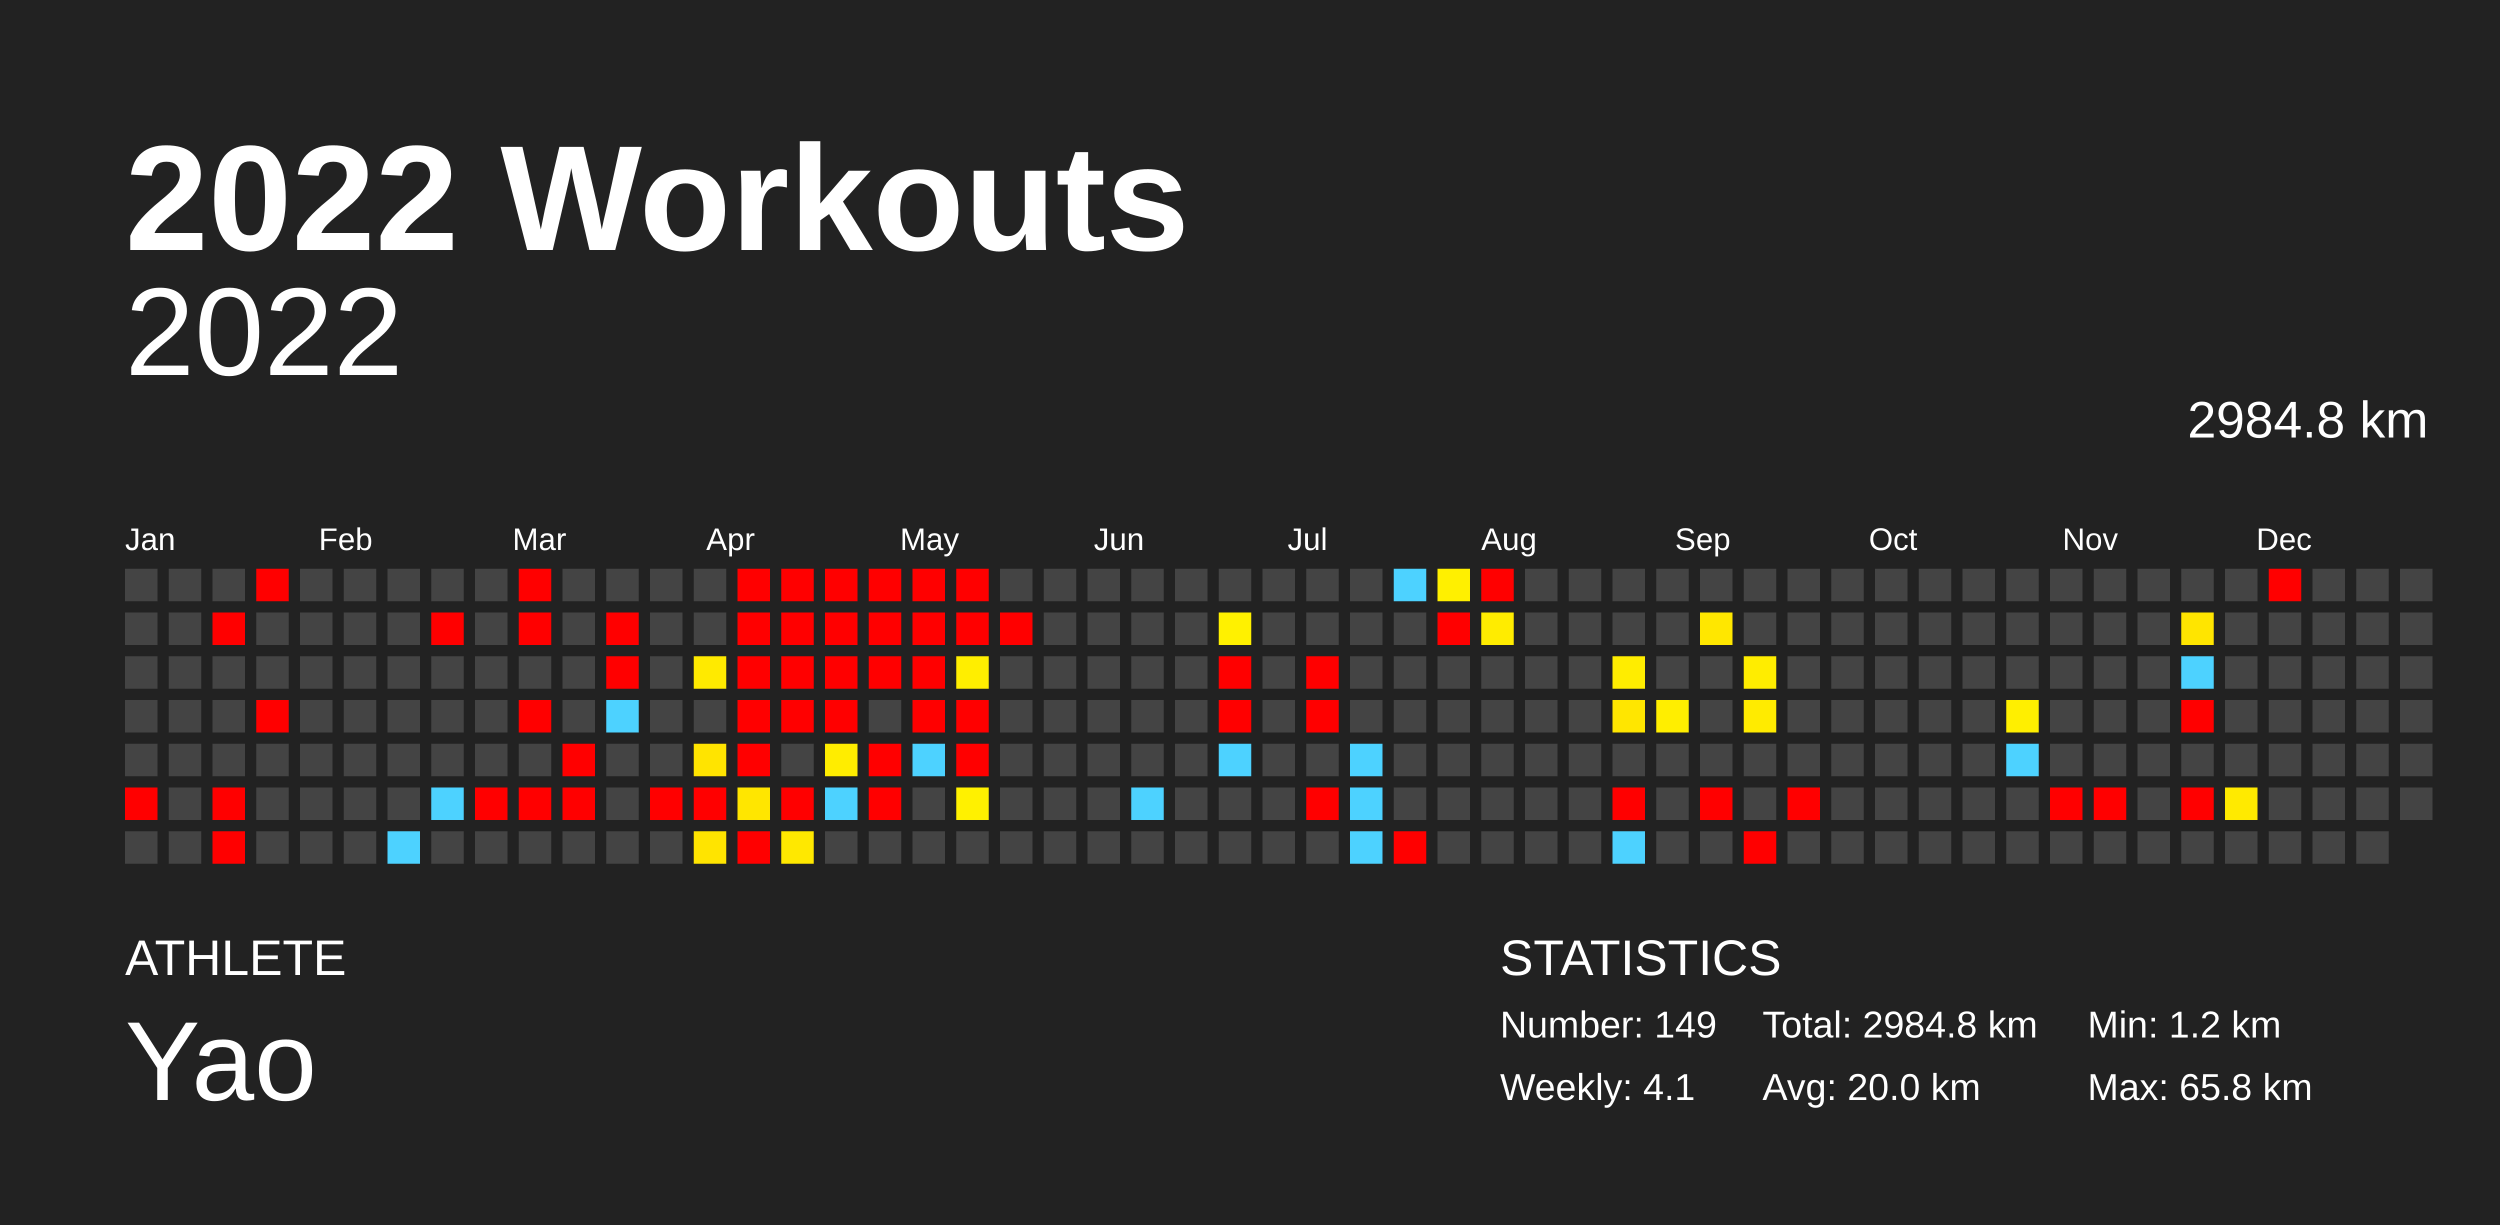
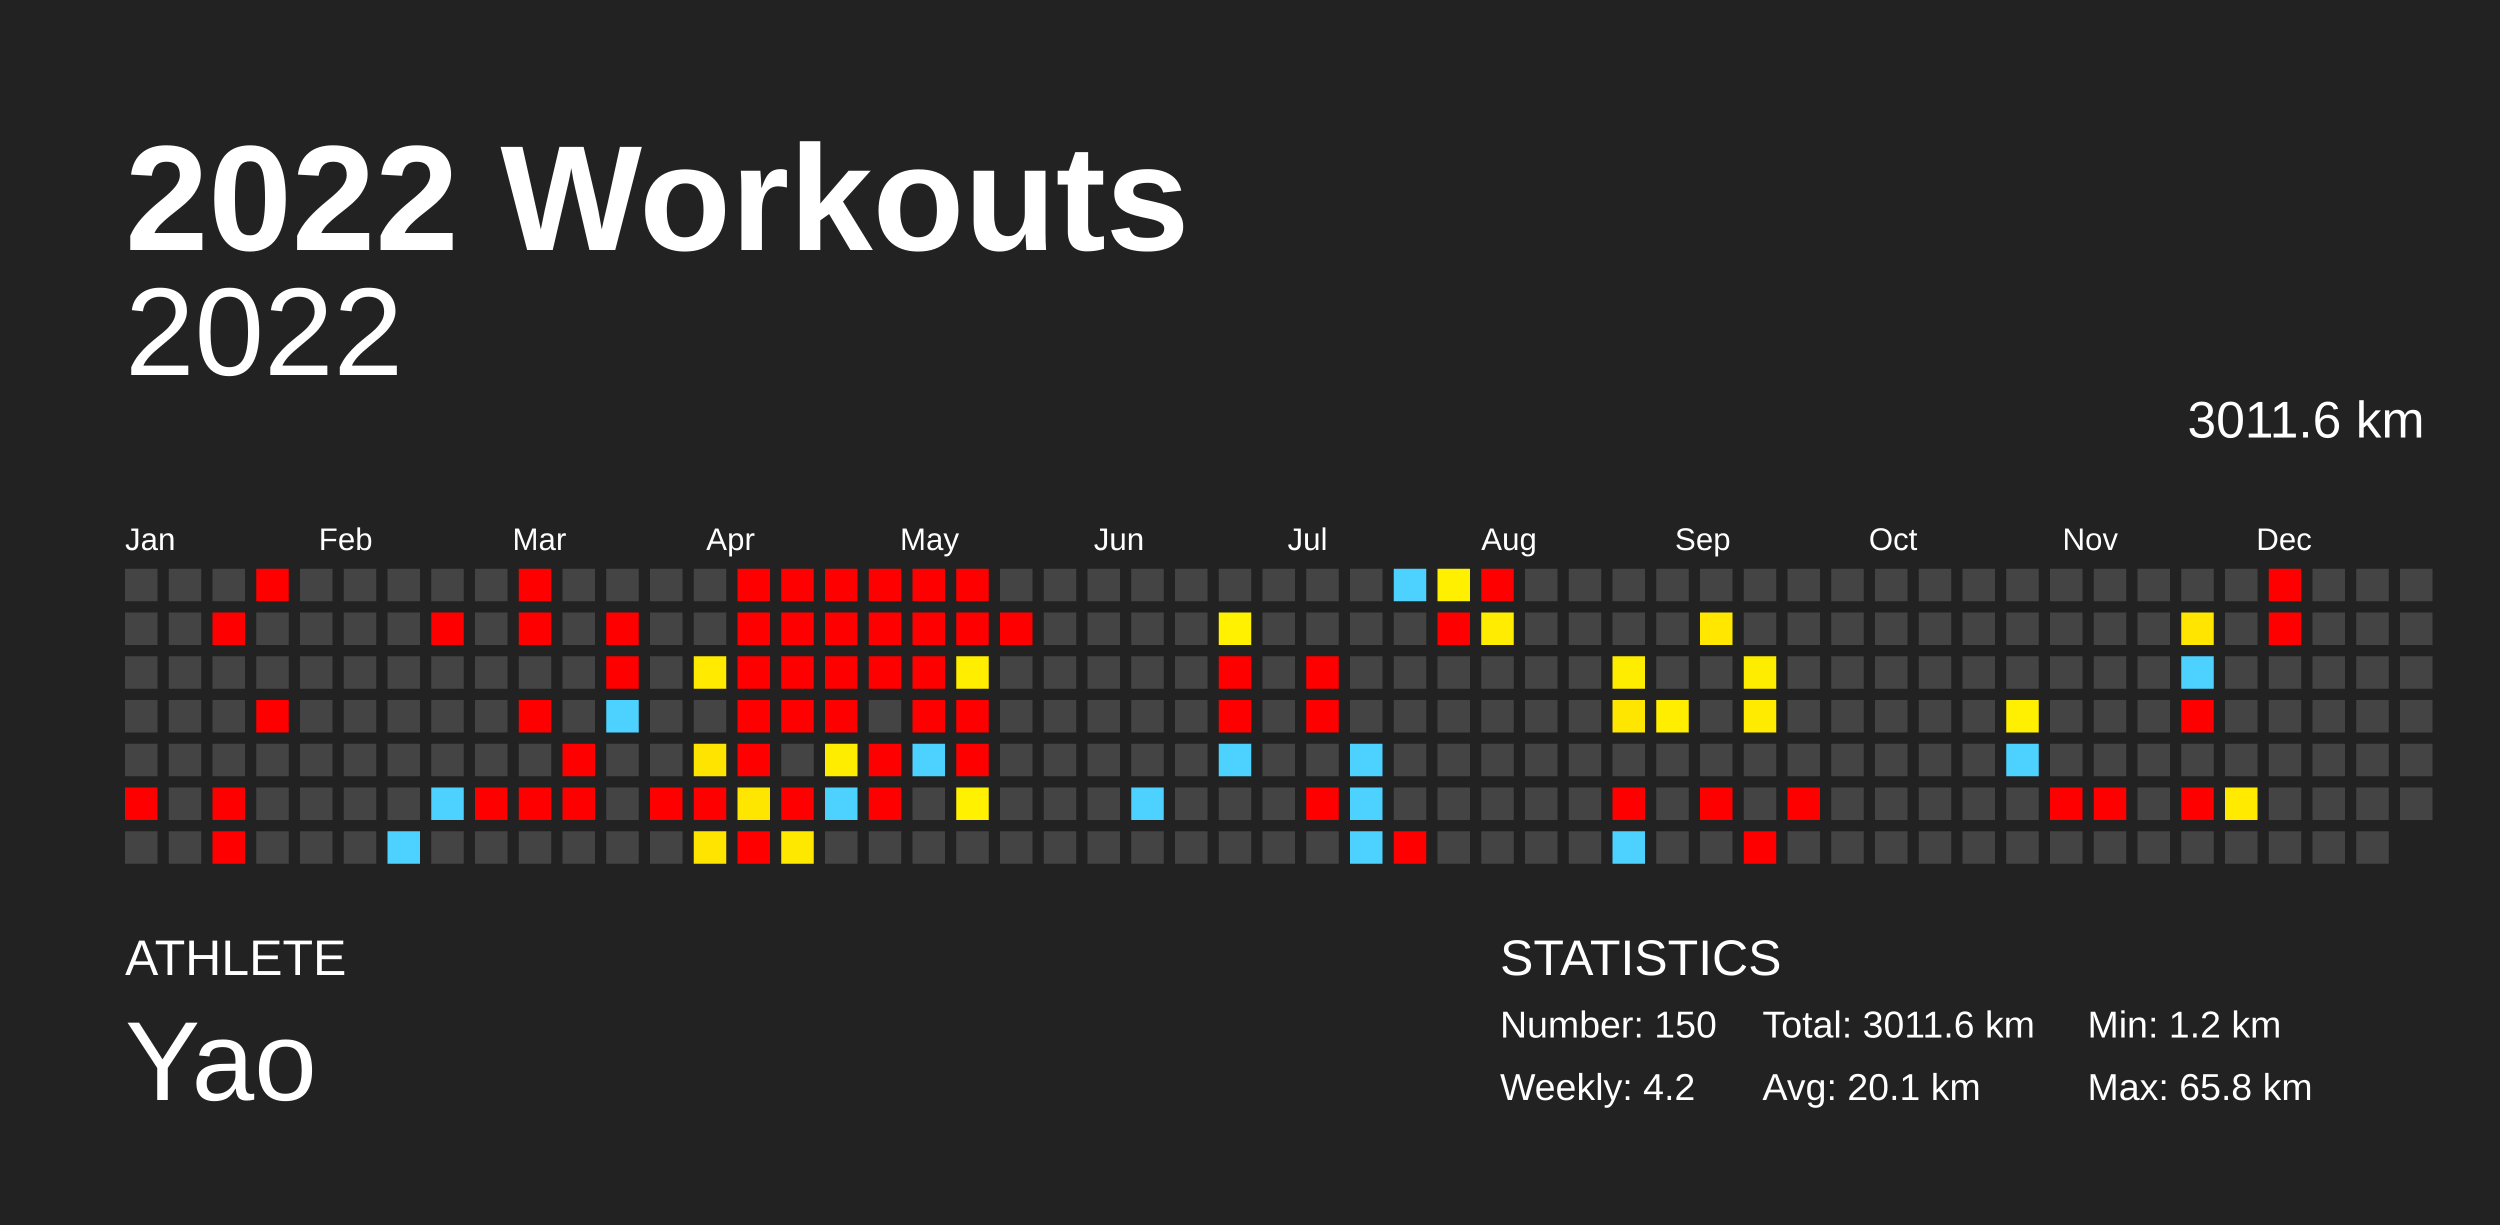
<svg xmlns="http://www.w3.org/2000/svg" baseProfile="full" height="98mm" version="1.1" viewBox="0,0,200,98" width="200mm">
  <defs />
  <rect fill="#222222" height="98" width="200" x="0" y="0" />
  <text fill="#FFFFFF" style="font-size:12px; font-family:Arial; font-weight:bold;" x="10" y="20">2022 Workouts</text>
  <text fill="#FFFFFF" style="font-size:4px; font-family:Arial" x="10" y="78">ATHLETE</text>
  <text fill="#FFFFFF" style="font-size:9px; font-family:Arial" x="10" y="88">Yao</text>
  <text fill="#FFFFFF" style="font-size:4px; font-family:Arial" x="120" y="78">STATISTICS</text>
-   <text fill="#FFFFFF" style="font-size:3px; font-family:Arial" x="120" y="83">Number: 149</text>
-   <text fill="#FFFFFF" style="font-size:3px; font-family:Arial" x="120" y="88">Weekly: 4.1</text>
-   <text fill="#FFFFFF" style="font-size:3px; font-family:Arial" x="141" y="83">Total: 2984.8 km</text>
-   <text fill="#FFFFFF" style="font-size:3px; font-family:Arial" x="141" y="88">Avg: 20.0 km</text>
+   <text fill="#FFFFFF" style="font-size:3px; font-family:Arial" x="120" y="83">Number: 150</text>
+   <text fill="#FFFFFF" style="font-size:3px; font-family:Arial" x="120" y="88">Weekly: 4.2</text>
+   <text fill="#FFFFFF" style="font-size:3px; font-family:Arial" x="141" y="83">Total: 3011.6 km</text>
+   <text fill="#FFFFFF" style="font-size:3px; font-family:Arial" x="141" y="88">Avg: 20.1 km</text>
  <text fill="#FFFFFF" style="font-size:3px; font-family:Arial" x="167" y="83">Min: 1.2 km</text>
  <text fill="#FFFFFF" style="font-size:3px; font-family:Arial" x="167" y="88">Max: 65.8 km</text>
  <text alignment-baseline="hanging" fill="#FFFFFF" style="font-size:10.0px; font-family:Arial;" x="10" y="30">2022</text>
-   <text alignment-baseline="hanging" fill="#FFFFFF" style="font-size:4.125px; font-family:Arial;" x="175" y="35">2984.8 km</text>
+   <text alignment-baseline="hanging" fill="#FFFFFF" style="font-size:4.125px; font-family:Arial;" x="175" y="35">3011.6 km</text>
  <text fill="#FFFFFF" style="font-size:2.5px; font-family:Arial" x="10.0" y="44">Jan</text>
  <text fill="#FFFFFF" style="font-size:2.5px; font-family:Arial" x="25.5" y="44">Feb</text>
  <text fill="#FFFFFF" style="font-size:2.5px; font-family:Arial" x="41.0" y="44">Mar</text>
  <text fill="#FFFFFF" style="font-size:2.5px; font-family:Arial" x="56.5" y="44">Apr</text>
  <text fill="#FFFFFF" style="font-size:2.5px; font-family:Arial" x="72.0" y="44">May</text>
  <text fill="#FFFFFF" style="font-size:2.5px; font-family:Arial" x="87.5" y="44">Jun</text>
  <text fill="#FFFFFF" style="font-size:2.5px; font-family:Arial" x="103.0" y="44">Jul</text>
  <text fill="#FFFFFF" style="font-size:2.5px; font-family:Arial" x="118.5" y="44">Aug</text>
  <text fill="#FFFFFF" style="font-size:2.5px; font-family:Arial" x="134.0" y="44">Sep</text>
  <text fill="#FFFFFF" style="font-size:2.5px; font-family:Arial" x="149.5" y="44">Oct</text>
  <text fill="#FFFFFF" style="font-size:2.5px; font-family:Arial" x="165.0" y="44">Nov</text>
  <text fill="#FFFFFF" style="font-size:2.5px; font-family:Arial" x="180.5" y="44">Dec</text>
  <rect fill="#444444" height="2.6" width="2.6" x="10.0" y="45.5" />
  <rect fill="#444444" height="2.6" width="2.6" x="10.0" y="49.0" />
  <rect fill="#444444" height="2.6" width="2.6" x="10.0" y="52.5" />
  <rect fill="#444444" height="2.6" width="2.6" x="10.0" y="56.0" />
  <rect fill="#444444" height="2.6" width="2.6" x="10.0" y="59.5" />
  <rect fill="red" height="2.6" width="2.6" x="10.0" y="63.0" />
  <rect fill="#444444" height="2.6" width="2.6" x="10.0" y="66.5" />
  <rect fill="#444444" height="2.6" width="2.6" x="13.5" y="45.5" />
  <rect fill="#444444" height="2.6" width="2.6" x="13.5" y="49.0" />
  <rect fill="#444444" height="2.6" width="2.6" x="13.5" y="52.5" />
  <rect fill="#444444" height="2.6" width="2.6" x="13.5" y="56.0" />
  <rect fill="#444444" height="2.6" width="2.6" x="13.5" y="59.5" />
  <rect fill="#444444" height="2.6" width="2.6" x="13.5" y="63.0" />
  <rect fill="#444444" height="2.6" width="2.6" x="13.5" y="66.5" />
  <rect fill="#444444" height="2.6" width="2.6" x="17.0" y="45.5" />
  <rect fill="red" height="2.6" width="2.6" x="17.0" y="49.0" />
  <rect fill="#444444" height="2.6" width="2.6" x="17.0" y="52.5" />
  <rect fill="#444444" height="2.6" width="2.6" x="17.0" y="56.0" />
  <rect fill="#444444" height="2.6" width="2.6" x="17.0" y="59.5" />
  <rect fill="red" height="2.6" width="2.6" x="17.0" y="63.0" />
  <rect fill="red" height="2.6" width="2.6" x="17.0" y="66.5" />
  <rect fill="red" height="2.6" width="2.6" x="20.5" y="45.5" />
  <rect fill="#444444" height="2.6" width="2.6" x="20.5" y="49.0" />
  <rect fill="#444444" height="2.6" width="2.6" x="20.5" y="52.5" />
  <rect fill="red" height="2.6" width="2.6" x="20.5" y="56.0" />
  <rect fill="#444444" height="2.6" width="2.6" x="20.5" y="59.5" />
  <rect fill="#444444" height="2.6" width="2.6" x="20.5" y="63.0" />
  <rect fill="#444444" height="2.6" width="2.6" x="20.5" y="66.5" />
  <rect fill="#444444" height="2.6" width="2.6" x="24.0" y="45.5" />
  <rect fill="#444444" height="2.6" width="2.6" x="24.0" y="49.0" />
  <rect fill="#444444" height="2.6" width="2.6" x="24.0" y="52.5" />
  <rect fill="#444444" height="2.6" width="2.6" x="24.0" y="56.0" />
  <rect fill="#444444" height="2.6" width="2.6" x="24.0" y="59.5" />
  <rect fill="#444444" height="2.6" width="2.6" x="24.0" y="63.0" />
  <rect fill="#444444" height="2.6" width="2.6" x="24.0" y="66.5" />
  <rect fill="#444444" height="2.6" width="2.6" x="27.5" y="45.5" />
  <rect fill="#444444" height="2.6" width="2.6" x="27.5" y="49.0" />
  <rect fill="#444444" height="2.6" width="2.6" x="27.5" y="52.5" />
  <rect fill="#444444" height="2.6" width="2.6" x="27.5" y="56.0" />
  <rect fill="#444444" height="2.6" width="2.6" x="27.5" y="59.5" />
  <rect fill="#444444" height="2.6" width="2.6" x="27.5" y="63.0" />
  <rect fill="#444444" height="2.6" width="2.6" x="27.5" y="66.5" />
  <rect fill="#444444" height="2.6" width="2.6" x="31.0" y="45.5" />
  <rect fill="#444444" height="2.6" width="2.6" x="31.0" y="49.0" />
  <rect fill="#444444" height="2.6" width="2.6" x="31.0" y="52.5" />
  <rect fill="#444444" height="2.6" width="2.6" x="31.0" y="56.0" />
  <rect fill="#444444" height="2.6" width="2.6" x="31.0" y="59.5" />
  <rect fill="#444444" height="2.6" width="2.6" x="31.0" y="63.0" />
  <rect fill="#4dd2ff" height="2.6" width="2.6" x="31.0" y="66.5" />
  <rect fill="#444444" height="2.6" width="2.6" x="34.5" y="45.5" />
  <rect fill="red" height="2.6" width="2.6" x="34.5" y="49.0" />
  <rect fill="#444444" height="2.6" width="2.6" x="34.5" y="52.5" />
  <rect fill="#444444" height="2.6" width="2.6" x="34.5" y="56.0" />
  <rect fill="#444444" height="2.6" width="2.6" x="34.5" y="59.5" />
  <rect fill="#4dd2ff" height="2.6" width="2.6" x="34.5" y="63.0" />
  <rect fill="#444444" height="2.6" width="2.6" x="34.5" y="66.5" />
  <rect fill="#444444" height="2.6" width="2.6" x="38.0" y="45.5" />
  <rect fill="#444444" height="2.6" width="2.6" x="38.0" y="49.0" />
  <rect fill="#444444" height="2.6" width="2.6" x="38.0" y="52.5" />
  <rect fill="#444444" height="2.6" width="2.6" x="38.0" y="56.0" />
  <rect fill="#444444" height="2.6" width="2.6" x="38.0" y="59.5" />
  <rect fill="red" height="2.6" width="2.6" x="38.0" y="63.0" />
  <rect fill="#444444" height="2.6" width="2.6" x="38.0" y="66.5" />
  <rect fill="red" height="2.6" width="2.6" x="41.5" y="45.5" />
  <rect fill="red" height="2.6" width="2.6" x="41.5" y="49.0" />
  <rect fill="#444444" height="2.6" width="2.6" x="41.5" y="52.5" />
  <rect fill="red" height="2.6" width="2.6" x="41.5" y="56.0" />
  <rect fill="#444444" height="2.6" width="2.6" x="41.5" y="59.5" />
  <rect fill="red" height="2.6" width="2.6" x="41.5" y="63.0" />
  <rect fill="#444444" height="2.6" width="2.6" x="41.5" y="66.5" />
  <rect fill="#444444" height="2.6" width="2.6" x="45.0" y="45.5" />
  <rect fill="#444444" height="2.6" width="2.6" x="45.0" y="49.0" />
  <rect fill="#444444" height="2.6" width="2.6" x="45.0" y="52.5" />
  <rect fill="#444444" height="2.6" width="2.6" x="45.0" y="56.0" />
  <rect fill="red" height="2.6" width="2.6" x="45.0" y="59.5" />
  <rect fill="red" height="2.6" width="2.6" x="45.0" y="63.0" />
  <rect fill="#444444" height="2.6" width="2.6" x="45.0" y="66.5" />
  <rect fill="#444444" height="2.6" width="2.6" x="48.5" y="45.5" />
  <rect fill="red" height="2.6" width="2.6" x="48.5" y="49.0" />
  <rect fill="red" height="2.6" width="2.6" x="48.5" y="52.5" />
  <rect fill="#4dd2ff" height="2.6" width="2.6" x="48.5" y="56.0" />
  <rect fill="#444444" height="2.6" width="2.6" x="48.5" y="59.5" />
  <rect fill="#444444" height="2.6" width="2.6" x="48.5" y="63.0" />
  <rect fill="#444444" height="2.6" width="2.6" x="48.5" y="66.5" />
  <rect fill="#444444" height="2.6" width="2.6" x="52.0" y="45.5" />
  <rect fill="#444444" height="2.6" width="2.6" x="52.0" y="49.0" />
  <rect fill="#444444" height="2.6" width="2.6" x="52.0" y="52.5" />
  <rect fill="#444444" height="2.6" width="2.6" x="52.0" y="56.0" />
  <rect fill="#444444" height="2.6" width="2.6" x="52.0" y="59.5" />
  <rect fill="red" height="2.6" width="2.6" x="52.0" y="63.0" />
  <rect fill="#444444" height="2.6" width="2.6" x="52.0" y="66.5" />
  <rect fill="#444444" height="2.6" width="2.6" x="55.5" y="45.5" />
  <rect fill="#444444" height="2.6" width="2.6" x="55.5" y="49.0" />
  <rect fill="#ffea00" height="2.6" width="2.6" x="55.5" y="52.5" />
  <rect fill="#444444" height="2.6" width="2.6" x="55.5" y="56.0" />
  <rect fill="#ffe400" height="2.6" width="2.6" x="55.5" y="59.5" />
  <rect fill="red" height="2.6" width="2.6" x="55.5" y="63.0" />
  <rect fill="#ffe400" height="2.6" width="2.6" x="55.5" y="66.5" />
  <rect fill="red" height="2.6" width="2.6" x="59.0" y="45.5" />
  <rect fill="red" height="2.6" width="2.6" x="59.0" y="49.0" />
  <rect fill="red" height="2.6" width="2.6" x="59.0" y="52.5" />
  <rect fill="red" height="2.6" width="2.6" x="59.0" y="56.0" />
  <rect fill="red" height="2.6" width="2.6" x="59.0" y="59.5" />
  <rect fill="#ffe600" height="2.6" width="2.6" x="59.0" y="63.0" />
  <rect fill="red" height="2.6" width="2.6" x="59.0" y="66.5" />
  <rect fill="red" height="2.6" width="2.6" x="62.5" y="45.5" />
  <rect fill="red" height="2.6" width="2.6" x="62.5" y="49.0" />
  <rect fill="red" height="2.6" width="2.6" x="62.5" y="52.5" />
  <rect fill="red" height="2.6" width="2.6" x="62.5" y="56.0" />
  <rect fill="#444444" height="2.6" width="2.6" x="62.5" y="59.5" />
  <rect fill="red" height="2.6" width="2.6" x="62.5" y="63.0" />
  <rect fill="#ffe800" height="2.6" width="2.6" x="62.5" y="66.5" />
  <rect fill="red" height="2.6" width="2.6" x="66.0" y="45.5" />
  <rect fill="red" height="2.6" width="2.6" x="66.0" y="49.0" />
  <rect fill="red" height="2.6" width="2.6" x="66.0" y="52.5" />
  <rect fill="red" height="2.6" width="2.6" x="66.0" y="56.0" />
  <rect fill="#ffed00" height="2.6" width="2.6" x="66.0" y="59.5" />
  <rect fill="#4dd2ff" height="2.6" width="2.6" x="66.0" y="63.0" />
  <rect fill="#444444" height="2.6" width="2.6" x="66.0" y="66.5" />
  <rect fill="red" height="2.6" width="2.6" x="69.5" y="45.5" />
  <rect fill="red" height="2.6" width="2.6" x="69.5" y="49.0" />
  <rect fill="red" height="2.6" width="2.6" x="69.5" y="52.5" />
  <rect fill="#444444" height="2.6" width="2.6" x="69.5" y="56.0" />
  <rect fill="red" height="2.6" width="2.6" x="69.5" y="59.5" />
  <rect fill="red" height="2.6" width="2.6" x="69.5" y="63.0" />
  <rect fill="#444444" height="2.6" width="2.6" x="69.5" y="66.5" />
  <rect fill="red" height="2.6" width="2.6" x="73.0" y="45.5" />
  <rect fill="red" height="2.6" width="2.6" x="73.0" y="49.0" />
  <rect fill="red" height="2.6" width="2.6" x="73.0" y="52.5" />
  <rect fill="red" height="2.6" width="2.6" x="73.0" y="56.0" />
  <rect fill="#4dd2ff" height="2.6" width="2.6" x="73.0" y="59.5" />
  <rect fill="#444444" height="2.6" width="2.6" x="73.0" y="63.0" />
  <rect fill="#444444" height="2.6" width="2.6" x="73.0" y="66.5" />
  <rect fill="red" height="2.6" width="2.6" x="76.5" y="45.5" />
  <rect fill="red" height="2.6" width="2.6" x="76.5" y="49.0" />
  <rect fill="#ffee00" height="2.6" width="2.6" x="76.5" y="52.5" />
  <rect fill="red" height="2.6" width="2.6" x="76.5" y="56.0" />
  <rect fill="red" height="2.6" width="2.6" x="76.5" y="59.5" />
  <rect fill="#fff100" height="2.6" width="2.6" x="76.5" y="63.0" />
  <rect fill="#444444" height="2.6" width="2.6" x="76.5" y="66.5" />
  <rect fill="#444444" height="2.6" width="2.6" x="80.0" y="45.5" />
  <rect fill="red" height="2.6" width="2.6" x="80.0" y="49.0" />
  <rect fill="#444444" height="2.6" width="2.6" x="80.0" y="52.5" />
  <rect fill="#444444" height="2.6" width="2.6" x="80.0" y="56.0" />
  <rect fill="#444444" height="2.6" width="2.6" x="80.0" y="59.5" />
  <rect fill="#444444" height="2.6" width="2.6" x="80.0" y="63.0" />
  <rect fill="#444444" height="2.6" width="2.6" x="80.0" y="66.5" />
  <rect fill="#444444" height="2.6" width="2.6" x="83.5" y="45.5" />
  <rect fill="#444444" height="2.6" width="2.6" x="83.5" y="49.0" />
  <rect fill="#444444" height="2.6" width="2.6" x="83.5" y="52.5" />
  <rect fill="#444444" height="2.6" width="2.6" x="83.5" y="56.0" />
  <rect fill="#444444" height="2.6" width="2.6" x="83.5" y="59.5" />
  <rect fill="#444444" height="2.6" width="2.6" x="83.5" y="63.0" />
  <rect fill="#444444" height="2.6" width="2.6" x="83.5" y="66.5" />
  <rect fill="#444444" height="2.6" width="2.6" x="87.0" y="45.5" />
  <rect fill="#444444" height="2.6" width="2.6" x="87.0" y="49.0" />
  <rect fill="#444444" height="2.6" width="2.6" x="87.0" y="52.5" />
  <rect fill="#444444" height="2.6" width="2.6" x="87.0" y="56.0" />
  <rect fill="#444444" height="2.6" width="2.6" x="87.0" y="59.5" />
  <rect fill="#444444" height="2.6" width="2.6" x="87.0" y="63.0" />
  <rect fill="#444444" height="2.6" width="2.6" x="87.0" y="66.5" />
  <rect fill="#444444" height="2.6" width="2.6" x="90.5" y="45.5" />
  <rect fill="#444444" height="2.6" width="2.6" x="90.5" y="49.0" />
  <rect fill="#444444" height="2.6" width="2.6" x="90.5" y="52.5" />
  <rect fill="#444444" height="2.6" width="2.6" x="90.5" y="56.0" />
  <rect fill="#444444" height="2.6" width="2.6" x="90.5" y="59.5" />
  <rect fill="#4dd2ff" height="2.6" width="2.6" x="90.5" y="63.0" />
  <rect fill="#444444" height="2.6" width="2.6" x="90.5" y="66.5" />
  <rect fill="#444444" height="2.6" width="2.6" x="94.0" y="45.5" />
  <rect fill="#444444" height="2.6" width="2.6" x="94.0" y="49.0" />
  <rect fill="#444444" height="2.6" width="2.6" x="94.0" y="52.5" />
  <rect fill="#444444" height="2.6" width="2.6" x="94.0" y="56.0" />
  <rect fill="#444444" height="2.6" width="2.6" x="94.0" y="59.5" />
  <rect fill="#444444" height="2.6" width="2.6" x="94.0" y="63.0" />
  <rect fill="#444444" height="2.6" width="2.6" x="94.0" y="66.5" />
  <rect fill="#444444" height="2.6" width="2.6" x="97.5" y="45.5" />
  <rect fill="#fff100" height="2.6" width="2.6" x="97.5" y="49.0" />
  <rect fill="red" height="2.6" width="2.6" x="97.5" y="52.5" />
  <rect fill="red" height="2.6" width="2.6" x="97.5" y="56.0" />
  <rect fill="#4dd2ff" height="2.6" width="2.6" x="97.5" y="59.5" />
  <rect fill="#444444" height="2.6" width="2.6" x="97.5" y="63.0" />
  <rect fill="#444444" height="2.6" width="2.6" x="97.5" y="66.5" />
  <rect fill="#444444" height="2.6" width="2.6" x="101.0" y="45.5" />
  <rect fill="#444444" height="2.6" width="2.6" x="101.0" y="49.0" />
  <rect fill="#444444" height="2.6" width="2.6" x="101.0" y="52.5" />
  <rect fill="#444444" height="2.6" width="2.6" x="101.0" y="56.0" />
  <rect fill="#444444" height="2.6" width="2.6" x="101.0" y="59.5" />
  <rect fill="#444444" height="2.6" width="2.6" x="101.0" y="63.0" />
  <rect fill="#444444" height="2.6" width="2.6" x="101.0" y="66.5" />
  <rect fill="#444444" height="2.6" width="2.6" x="104.5" y="45.5" />
  <rect fill="#444444" height="2.6" width="2.6" x="104.5" y="49.0" />
  <rect fill="red" height="2.6" width="2.6" x="104.5" y="52.5" />
  <rect fill="red" height="2.6" width="2.6" x="104.5" y="56.0" />
  <rect fill="#444444" height="2.6" width="2.6" x="104.5" y="59.5" />
  <rect fill="red" height="2.6" width="2.6" x="104.5" y="63.0" />
  <rect fill="#444444" height="2.6" width="2.6" x="104.5" y="66.5" />
  <rect fill="#444444" height="2.6" width="2.6" x="108.0" y="45.5" />
  <rect fill="#444444" height="2.6" width="2.6" x="108.0" y="49.0" />
  <rect fill="#444444" height="2.6" width="2.6" x="108.0" y="52.5" />
  <rect fill="#444444" height="2.6" width="2.6" x="108.0" y="56.0" />
  <rect fill="#4dd2ff" height="2.6" width="2.6" x="108.0" y="59.5" />
  <rect fill="#4dd2ff" height="2.6" width="2.6" x="108.0" y="63.0" />
  <rect fill="#4dd2ff" height="2.6" width="2.6" x="108.0" y="66.5" />
  <rect fill="#4dd2ff" height="2.6" width="2.6" x="111.5" y="45.5" />
  <rect fill="#444444" height="2.6" width="2.6" x="111.5" y="49.0" />
  <rect fill="#444444" height="2.6" width="2.6" x="111.5" y="52.5" />
  <rect fill="#444444" height="2.6" width="2.6" x="111.5" y="56.0" />
  <rect fill="#444444" height="2.6" width="2.6" x="111.5" y="59.5" />
  <rect fill="#444444" height="2.6" width="2.6" x="111.5" y="63.0" />
  <rect fill="red" height="2.6" width="2.6" x="111.5" y="66.5" />
  <rect fill="#fff000" height="2.6" width="2.6" x="115.0" y="45.5" />
  <rect fill="red" height="2.6" width="2.6" x="115.0" y="49.0" />
  <rect fill="#444444" height="2.6" width="2.6" x="115.0" y="52.5" />
  <rect fill="#444444" height="2.6" width="2.6" x="115.0" y="56.0" />
  <rect fill="#444444" height="2.6" width="2.6" x="115.0" y="59.5" />
  <rect fill="#444444" height="2.6" width="2.6" x="115.0" y="63.0" />
  <rect fill="#444444" height="2.6" width="2.6" x="115.0" y="66.5" />
  <rect fill="red" height="2.6" width="2.6" x="118.5" y="45.5" />
  <rect fill="#ffec00" height="2.6" width="2.6" x="118.5" y="49.0" />
  <rect fill="#444444" height="2.6" width="2.6" x="118.5" y="52.5" />
  <rect fill="#444444" height="2.6" width="2.6" x="118.5" y="56.0" />
  <rect fill="#444444" height="2.6" width="2.6" x="118.5" y="59.5" />
  <rect fill="#444444" height="2.6" width="2.6" x="118.5" y="63.0" />
  <rect fill="#444444" height="2.6" width="2.6" x="118.5" y="66.5" />
  <rect fill="#444444" height="2.6" width="2.6" x="122.0" y="45.5" />
  <rect fill="#444444" height="2.6" width="2.6" x="122.0" y="49.0" />
  <rect fill="#444444" height="2.6" width="2.6" x="122.0" y="52.5" />
  <rect fill="#444444" height="2.6" width="2.6" x="122.0" y="56.0" />
  <rect fill="#444444" height="2.6" width="2.6" x="122.0" y="59.5" />
  <rect fill="#444444" height="2.6" width="2.6" x="122.0" y="63.0" />
  <rect fill="#444444" height="2.6" width="2.6" x="122.0" y="66.5" />
  <rect fill="#444444" height="2.6" width="2.6" x="125.5" y="45.5" />
  <rect fill="#444444" height="2.6" width="2.6" x="125.5" y="49.0" />
  <rect fill="#444444" height="2.6" width="2.6" x="125.5" y="52.5" />
  <rect fill="#444444" height="2.6" width="2.6" x="125.5" y="56.0" />
  <rect fill="#444444" height="2.6" width="2.6" x="125.5" y="59.5" />
  <rect fill="#444444" height="2.6" width="2.6" x="125.5" y="63.0" />
  <rect fill="#444444" height="2.6" width="2.6" x="125.5" y="66.5" />
  <rect fill="#444444" height="2.6" width="2.6" x="129.0" y="45.5" />
  <rect fill="#444444" height="2.6" width="2.6" x="129.0" y="49.0" />
  <rect fill="#ffed00" height="2.6" width="2.6" x="129.0" y="52.5" />
  <rect fill="#ffe600" height="2.6" width="2.6" x="129.0" y="56.0" />
  <rect fill="#444444" height="2.6" width="2.6" x="129.0" y="59.5" />
  <rect fill="red" height="2.6" width="2.6" x="129.0" y="63.0" />
  <rect fill="#4dd2ff" height="2.6" width="2.6" x="129.0" y="66.5" />
  <rect fill="#444444" height="2.6" width="2.6" x="132.5" y="45.5" />
  <rect fill="#444444" height="2.6" width="2.6" x="132.5" y="49.0" />
  <rect fill="#444444" height="2.6" width="2.6" x="132.5" y="52.5" />
  <rect fill="#ffee00" height="2.6" width="2.6" x="132.5" y="56.0" />
  <rect fill="#444444" height="2.6" width="2.6" x="132.5" y="59.5" />
  <rect fill="#444444" height="2.6" width="2.6" x="132.5" y="63.0" />
  <rect fill="#444444" height="2.6" width="2.6" x="132.5" y="66.5" />
  <rect fill="#444444" height="2.6" width="2.6" x="136.0" y="45.5" />
  <rect fill="#ffe700" height="2.6" width="2.6" x="136.0" y="49.0" />
  <rect fill="#444444" height="2.6" width="2.6" x="136.0" y="52.5" />
  <rect fill="#444444" height="2.6" width="2.6" x="136.0" y="56.0" />
  <rect fill="#444444" height="2.6" width="2.6" x="136.0" y="59.5" />
  <rect fill="red" height="2.6" width="2.6" x="136.0" y="63.0" />
  <rect fill="#444444" height="2.6" width="2.6" x="136.0" y="66.5" />
  <rect fill="#444444" height="2.6" width="2.6" x="139.5" y="45.5" />
  <rect fill="#444444" height="2.6" width="2.6" x="139.5" y="49.0" />
  <rect fill="#ffed00" height="2.6" width="2.6" x="139.5" y="52.5" />
  <rect fill="#ffeb00" height="2.6" width="2.6" x="139.5" y="56.0" />
  <rect fill="#444444" height="2.6" width="2.6" x="139.5" y="59.5" />
  <rect fill="#444444" height="2.6" width="2.6" x="139.5" y="63.0" />
  <rect fill="red" height="2.6" width="2.6" x="139.5" y="66.5" />
  <rect fill="#444444" height="2.6" width="2.6" x="143.0" y="45.5" />
  <rect fill="#444444" height="2.6" width="2.6" x="143.0" y="49.0" />
  <rect fill="#444444" height="2.6" width="2.6" x="143.0" y="52.5" />
  <rect fill="#444444" height="2.6" width="2.6" x="143.0" y="56.0" />
  <rect fill="#444444" height="2.6" width="2.6" x="143.0" y="59.5" />
  <rect fill="red" height="2.6" width="2.6" x="143.0" y="63.0" />
  <rect fill="#444444" height="2.6" width="2.6" x="143.0" y="66.5" />
  <rect fill="#444444" height="2.6" width="2.6" x="146.5" y="45.5" />
  <rect fill="#444444" height="2.6" width="2.6" x="146.5" y="49.0" />
  <rect fill="#444444" height="2.6" width="2.6" x="146.5" y="52.5" />
  <rect fill="#444444" height="2.6" width="2.6" x="146.5" y="56.0" />
  <rect fill="#444444" height="2.6" width="2.6" x="146.5" y="59.5" />
  <rect fill="#444444" height="2.6" width="2.6" x="146.5" y="63.0" />
  <rect fill="#444444" height="2.6" width="2.6" x="146.5" y="66.5" />
  <rect fill="#444444" height="2.6" width="2.6" x="150.0" y="45.5" />
  <rect fill="#444444" height="2.6" width="2.6" x="150.0" y="49.0" />
  <rect fill="#444444" height="2.6" width="2.6" x="150.0" y="52.5" />
  <rect fill="#444444" height="2.6" width="2.6" x="150.0" y="56.0" />
  <rect fill="#444444" height="2.6" width="2.6" x="150.0" y="59.5" />
  <rect fill="#444444" height="2.6" width="2.6" x="150.0" y="63.0" />
  <rect fill="#444444" height="2.6" width="2.6" x="150.0" y="66.5" />
  <rect fill="#444444" height="2.6" width="2.6" x="153.5" y="45.5" />
  <rect fill="#444444" height="2.6" width="2.6" x="153.5" y="49.0" />
  <rect fill="#444444" height="2.6" width="2.6" x="153.5" y="52.5" />
  <rect fill="#444444" height="2.6" width="2.6" x="153.5" y="56.0" />
  <rect fill="#444444" height="2.6" width="2.6" x="153.5" y="59.5" />
  <rect fill="#444444" height="2.6" width="2.6" x="153.5" y="63.0" />
  <rect fill="#444444" height="2.6" width="2.6" x="153.5" y="66.5" />
  <rect fill="#444444" height="2.6" width="2.6" x="157.0" y="45.5" />
  <rect fill="#444444" height="2.6" width="2.6" x="157.0" y="49.0" />
  <rect fill="#444444" height="2.6" width="2.6" x="157.0" y="52.5" />
  <rect fill="#444444" height="2.6" width="2.6" x="157.0" y="56.0" />
  <rect fill="#444444" height="2.6" width="2.6" x="157.0" y="59.5" />
  <rect fill="#444444" height="2.6" width="2.6" x="157.0" y="63.0" />
  <rect fill="#444444" height="2.6" width="2.6" x="157.0" y="66.5" />
  <rect fill="#444444" height="2.6" width="2.6" x="160.5" y="45.5" />
  <rect fill="#444444" height="2.6" width="2.6" x="160.5" y="49.0" />
  <rect fill="#444444" height="2.6" width="2.6" x="160.5" y="52.5" />
  <rect fill="#ffef00" height="2.6" width="2.6" x="160.5" y="56.0" />
  <rect fill="#4dd2ff" height="2.6" width="2.6" x="160.5" y="59.5" />
  <rect fill="#444444" height="2.6" width="2.6" x="160.5" y="63.0" />
  <rect fill="#444444" height="2.6" width="2.6" x="160.5" y="66.5" />
  <rect fill="#444444" height="2.6" width="2.6" x="164.0" y="45.5" />
  <rect fill="#444444" height="2.6" width="2.6" x="164.0" y="49.0" />
  <rect fill="#444444" height="2.6" width="2.6" x="164.0" y="52.5" />
  <rect fill="#444444" height="2.6" width="2.6" x="164.0" y="56.0" />
  <rect fill="#444444" height="2.6" width="2.6" x="164.0" y="59.5" />
  <rect fill="red" height="2.6" width="2.6" x="164.0" y="63.0" />
  <rect fill="#444444" height="2.6" width="2.6" x="164.0" y="66.5" />
  <rect fill="#444444" height="2.6" width="2.6" x="167.5" y="45.5" />
  <rect fill="#444444" height="2.6" width="2.6" x="167.5" y="49.0" />
  <rect fill="#444444" height="2.6" width="2.6" x="167.5" y="52.5" />
  <rect fill="#444444" height="2.6" width="2.6" x="167.5" y="56.0" />
  <rect fill="#444444" height="2.6" width="2.6" x="167.5" y="59.5" />
  <rect fill="red" height="2.6" width="2.6" x="167.5" y="63.0" />
  <rect fill="#444444" height="2.6" width="2.6" x="167.5" y="66.5" />
  <rect fill="#444444" height="2.6" width="2.6" x="171.0" y="45.5" />
  <rect fill="#444444" height="2.6" width="2.6" x="171.0" y="49.0" />
  <rect fill="#444444" height="2.6" width="2.6" x="171.0" y="52.5" />
  <rect fill="#444444" height="2.6" width="2.6" x="171.0" y="56.0" />
  <rect fill="#444444" height="2.6" width="2.6" x="171.0" y="59.5" />
  <rect fill="#444444" height="2.6" width="2.6" x="171.0" y="63.0" />
  <rect fill="#444444" height="2.6" width="2.6" x="171.0" y="66.5" />
  <rect fill="#444444" height="2.6" width="2.6" x="174.5" y="45.5" />
  <rect fill="#ffe500" height="2.6" width="2.6" x="174.5" y="49.0" />
  <rect fill="#4dd2ff" height="2.6" width="2.6" x="174.5" y="52.5" />
  <rect fill="red" height="2.6" width="2.6" x="174.5" y="56.0" />
  <rect fill="#444444" height="2.6" width="2.6" x="174.5" y="59.5" />
  <rect fill="red" height="2.6" width="2.6" x="174.5" y="63.0" />
  <rect fill="#444444" height="2.6" width="2.6" x="174.5" y="66.5" />
  <rect fill="#444444" height="2.6" width="2.6" x="178.0" y="45.5" />
  <rect fill="#444444" height="2.6" width="2.6" x="178.0" y="49.0" />
  <rect fill="#444444" height="2.6" width="2.6" x="178.0" y="52.5" />
  <rect fill="#444444" height="2.6" width="2.6" x="178.0" y="56.0" />
  <rect fill="#444444" height="2.6" width="2.6" x="178.0" y="59.5" />
  <rect fill="#ffea00" height="2.6" width="2.6" x="178.0" y="63.0" />
  <rect fill="#444444" height="2.6" width="2.6" x="178.0" y="66.5" />
  <rect fill="red" height="2.6" width="2.6" x="181.5" y="45.5" />
-   <rect fill="#444444" height="2.6" width="2.6" x="181.5" y="49.0" />
+   <rect fill="red" height="2.6" width="2.6" x="181.5" y="49.0" />
  <rect fill="#444444" height="2.6" width="2.6" x="181.5" y="52.5" />
  <rect fill="#444444" height="2.6" width="2.6" x="181.5" y="56.0" />
  <rect fill="#444444" height="2.6" width="2.6" x="181.5" y="59.5" />
  <rect fill="#444444" height="2.6" width="2.6" x="181.5" y="63.0" />
  <rect fill="#444444" height="2.6" width="2.6" x="181.5" y="66.5" />
  <rect fill="#444444" height="2.6" width="2.6" x="185.0" y="45.5" />
  <rect fill="#444444" height="2.6" width="2.6" x="185.0" y="49.0" />
  <rect fill="#444444" height="2.6" width="2.6" x="185.0" y="52.5" />
  <rect fill="#444444" height="2.6" width="2.6" x="185.0" y="56.0" />
  <rect fill="#444444" height="2.6" width="2.6" x="185.0" y="59.5" />
  <rect fill="#444444" height="2.6" width="2.6" x="185.0" y="63.0" />
  <rect fill="#444444" height="2.6" width="2.6" x="185.0" y="66.5" />
  <rect fill="#444444" height="2.6" width="2.6" x="188.5" y="45.5" />
  <rect fill="#444444" height="2.6" width="2.6" x="188.5" y="49.0" />
  <rect fill="#444444" height="2.6" width="2.6" x="188.5" y="52.5" />
  <rect fill="#444444" height="2.6" width="2.6" x="188.5" y="56.0" />
  <rect fill="#444444" height="2.6" width="2.6" x="188.5" y="59.5" />
  <rect fill="#444444" height="2.6" width="2.6" x="188.5" y="63.0" />
  <rect fill="#444444" height="2.6" width="2.6" x="188.5" y="66.5" />
  <rect fill="#444444" height="2.6" width="2.6" x="192.0" y="45.5" />
  <rect fill="#444444" height="2.6" width="2.6" x="192.0" y="49.0" />
  <rect fill="#444444" height="2.6" width="2.6" x="192.0" y="52.5" />
  <rect fill="#444444" height="2.6" width="2.6" x="192.0" y="56.0" />
  <rect fill="#444444" height="2.6" width="2.6" x="192.0" y="59.5" />
  <rect fill="#444444" height="2.6" width="2.6" x="192.0" y="63.0" />
</svg>
